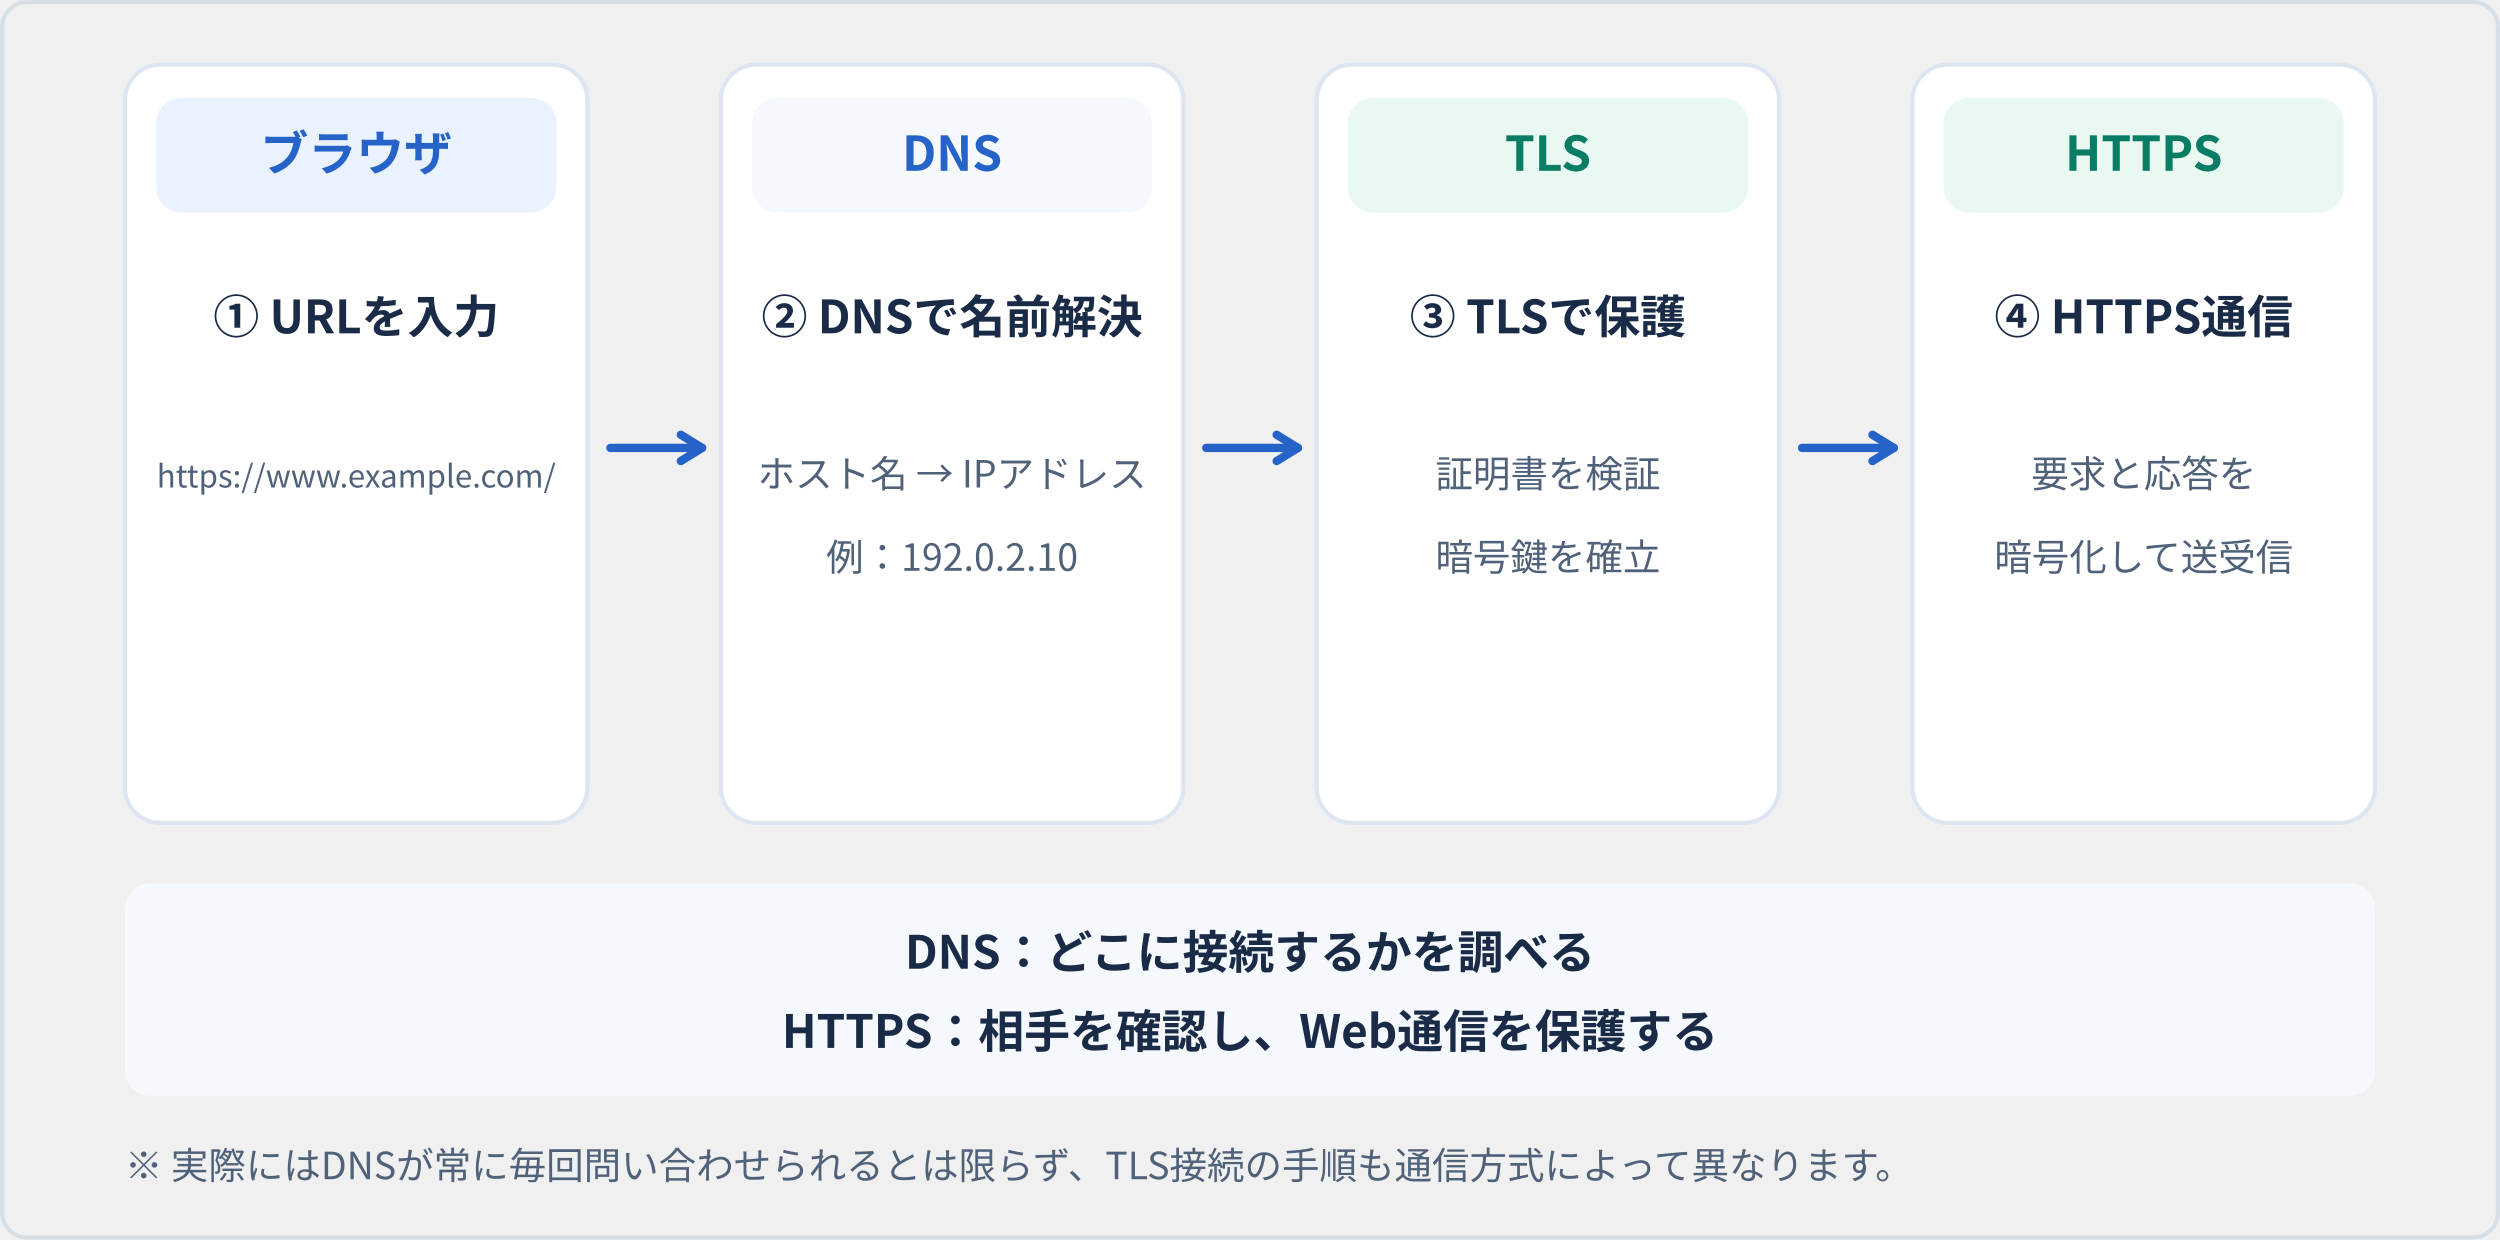
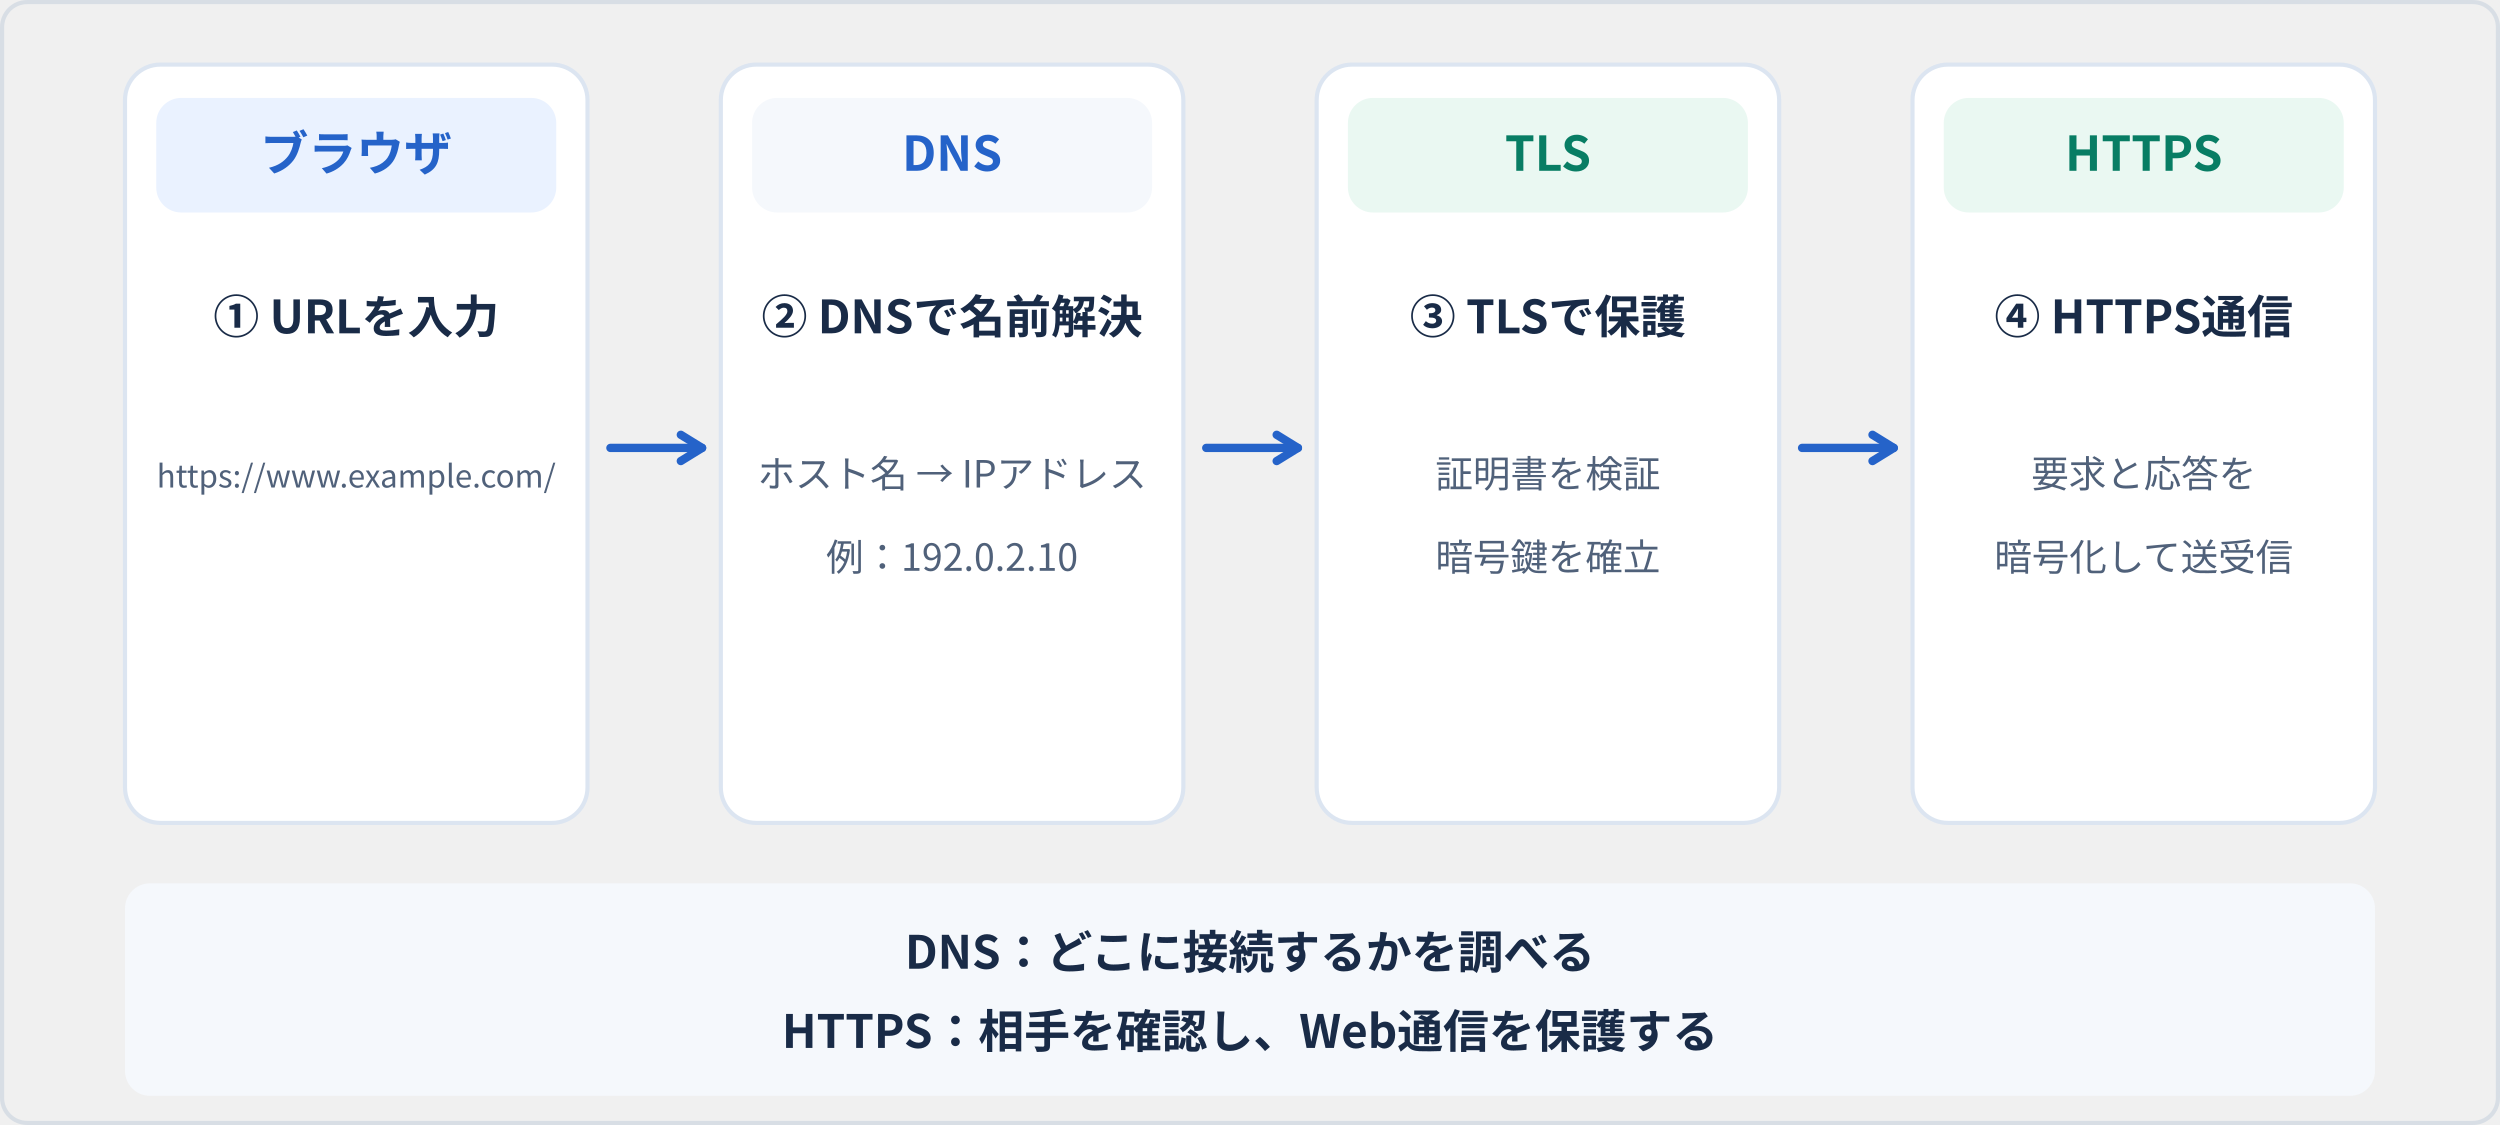
- <svg xmlns="http://www.w3.org/2000/svg" width="1200" height="595" viewBox="0 140 1200 595" role="img" aria-label="DNSとHTTPSがそれぞれ行う処理">
+ <svg xmlns="http://www.w3.org/2000/svg" width="1200" height="540" viewBox="0 140 1200 540" role="img" aria-label="DNSとHTTPSがそれぞれ行う処理">
  <rect x="60" y="171" width="222" height="364" rx="17" fill="#FFFFFF" stroke="#DCE5F1" stroke-width="2" />
  <rect x="75" y="187" width="192" height="55" rx="12" fill="#EAF2FF" />
  <text x="171" y="222" font-size="23" fill="#2563C9" font-weight="700" text-anchor="middle" font-family="'Noto Sans CJK JP', 'Yu Gothic', 'Hiragino Kaku Gothic ProN', sans-serif">ブラウザ</text>
  <text x="171" y="300" font-size="22" fill="#192B47" font-weight="700" text-anchor="middle" font-family="'Noto Sans CJK JP', 'Yu Gothic', 'Hiragino Kaku Gothic ProN', sans-serif">① URLを入力</text>
  <text x="171" y="374" font-size="15" fill="#50617A" font-weight="400" text-anchor="middle" font-family="'Noto Sans CJK JP', 'Yu Gothic', 'Hiragino Kaku Gothic ProN', sans-serif">https://www.example.com/</text>
  <line x1="293" y1="355" x2="337" y2="355" stroke="#2563C9" stroke-width="4" stroke-linecap="round" />
  <path d="M 326.8 361.3 L 337 355 L 326.8 348.7" fill="none" stroke="#2563C9" stroke-width="4" stroke-linecap="round" stroke-linejoin="round" />
  <rect x="346" y="171" width="222" height="364" rx="17" fill="#FFFFFF" stroke="#DCE5F1" stroke-width="2" />
  <rect x="361" y="187" width="192" height="55" rx="12" fill="#F5F8FC" />
  <text x="457" y="222" font-size="23" fill="#2563C9" font-weight="700" text-anchor="middle" font-family="'Noto Sans CJK JP', 'Yu Gothic', 'Hiragino Kaku Gothic ProN', sans-serif">DNS</text>
  <text x="457" y="300" font-size="22" fill="#192B47" font-weight="700" text-anchor="middle" font-family="'Noto Sans CJK JP', 'Yu Gothic', 'Hiragino Kaku Gothic ProN', sans-serif">② DNSで名前解決</text>
  <text x="457" y="374" font-size="18" fill="#50617A" font-weight="400" text-anchor="middle" font-family="'Noto Sans CJK JP', 'Yu Gothic', 'Hiragino Kaku Gothic ProN', sans-serif">ホスト名 → IPアドレス</text>
  <text x="457" y="414" font-size="18" fill="#50617A" font-weight="400" text-anchor="middle" font-family="'Noto Sans CJK JP', 'Yu Gothic', 'Hiragino Kaku Gothic ProN', sans-serif">例：192.0.2.10</text>
  <line x1="579" y1="355" x2="623" y2="355" stroke="#2563C9" stroke-width="4" stroke-linecap="round" />
  <path d="M 612.8 361.3 L 623 355 L 612.8 348.7" fill="none" stroke="#2563C9" stroke-width="4" stroke-linecap="round" stroke-linejoin="round" />
  <rect x="632" y="171" width="222" height="364" rx="17" fill="#FFFFFF" stroke="#DCE5F1" stroke-width="2" />
  <rect x="647" y="187" width="192" height="55" rx="12" fill="#EAF8F2" />
  <text x="743" y="222" font-size="23" fill="#087D64" font-weight="700" text-anchor="middle" font-family="'Noto Sans CJK JP', 'Yu Gothic', 'Hiragino Kaku Gothic ProN', sans-serif">TLS</text>
  <text x="743" y="300" font-size="22" fill="#192B47" font-weight="700" text-anchor="middle" font-family="'Noto Sans CJK JP', 'Yu Gothic', 'Hiragino Kaku Gothic ProN', sans-serif">③ TLSで保護</text>
  <text x="743" y="374" font-size="18" fill="#50617A" font-weight="400" text-anchor="middle" font-family="'Noto Sans CJK JP', 'Yu Gothic', 'Hiragino Kaku Gothic ProN', sans-serif">証明書を検証</text>
  <text x="743" y="414" font-size="18" fill="#50617A" font-weight="400" text-anchor="middle" font-family="'Noto Sans CJK JP', 'Yu Gothic', 'Hiragino Kaku Gothic ProN', sans-serif">暗号鍵を確立</text>
  <line x1="865" y1="355" x2="909" y2="355" stroke="#2563C9" stroke-width="4" stroke-linecap="round" />
  <path d="M 898.8 361.3 L 909 355 L 898.8 348.7" fill="none" stroke="#2563C9" stroke-width="4" stroke-linecap="round" stroke-linejoin="round" />
  <rect x="918" y="171" width="222" height="364" rx="17" fill="#FFFFFF" stroke="#DCE5F1" stroke-width="2" />
  <rect x="933" y="187" width="192" height="55" rx="12" fill="#EAF8F2" />
  <text x="1029" y="222" font-size="23" fill="#087D64" font-weight="700" text-anchor="middle" font-family="'Noto Sans CJK JP', 'Yu Gothic', 'Hiragino Kaku Gothic ProN', sans-serif">HTTPS</text>
  <text x="1029" y="300" font-size="22" fill="#192B47" font-weight="700" text-anchor="middle" font-family="'Noto Sans CJK JP', 'Yu Gothic', 'Hiragino Kaku Gothic ProN', sans-serif">④ HTTPS通信</text>
  <text x="1029" y="374" font-size="18" fill="#50617A" font-weight="400" text-anchor="middle" font-family="'Noto Sans CJK JP', 'Yu Gothic', 'Hiragino Kaku Gothic ProN', sans-serif">要求と応答を</text>
  <text x="1029" y="414" font-size="18" fill="#50617A" font-weight="400" text-anchor="middle" font-family="'Noto Sans CJK JP', 'Yu Gothic', 'Hiragino Kaku Gothic ProN', sans-serif">暗号化して送受信</text>
  <rect x="60" y="564" width="1080" height="102" rx="12" fill="#F5F8FC" />
  <text x="600" y="605" font-size="22" fill="#192B47" font-weight="700" text-anchor="middle" font-family="'Noto Sans CJK JP', 'Yu Gothic', 'Hiragino Kaku Gothic ProN', sans-serif">DNS：どこに接続するかを調べる</text>
  <text x="600" y="643" font-size="22" fill="#192B47" font-weight="700" text-anchor="middle" font-family="'Noto Sans CJK JP', 'Yu Gothic', 'Hiragino Kaku Gothic ProN', sans-serif">HTTPS：相手を確認し、Web通信を保護する</text>
-   <text x="60" y="706" font-size="18" fill="#50617A" font-weight="400" text-anchor="start" font-family="'Noto Sans CJK JP', 'Yu Gothic', 'Hiragino Kaku Gothic ProN', sans-serif">※ 実際にはDNSが常に毎回問い合わせられるとは限らず、TLS接続の手順も通信方式によって異なります。</text>
-   <rect x="1" y="141" width="1198" height="593" rx="12" fill="none" stroke="#D8DEE5" stroke-width="2" vector-effect="non-scaling-stroke" aria-hidden="true" />
+   <rect x="1" y="141" width="1198" height="538" rx="12" fill="none" stroke="#D8DEE5" stroke-width="2" vector-effect="non-scaling-stroke" aria-hidden="true" />
</svg>
